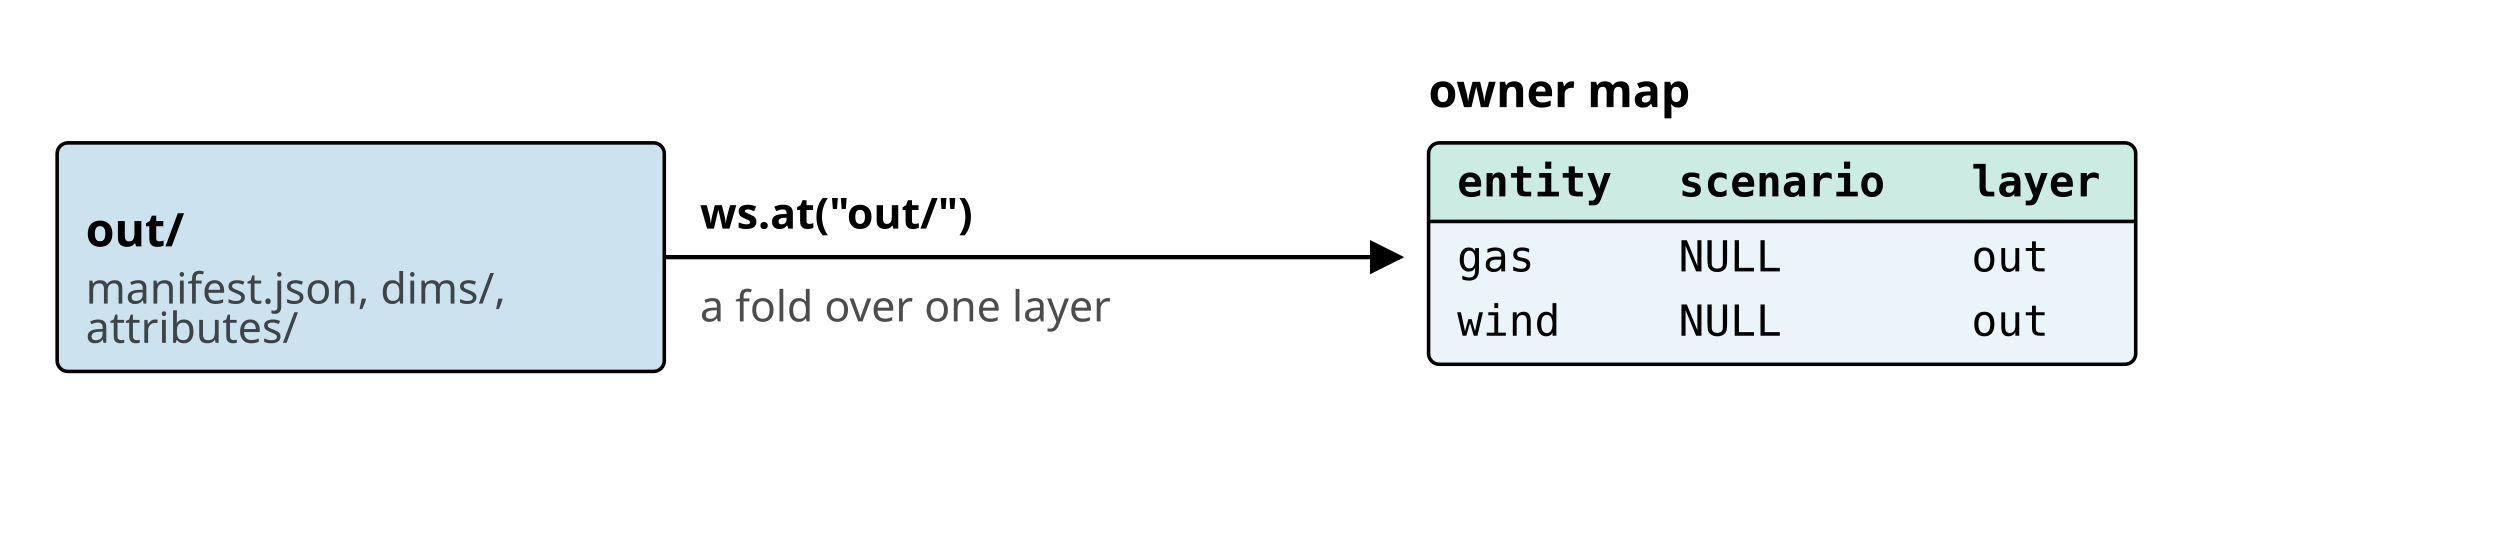
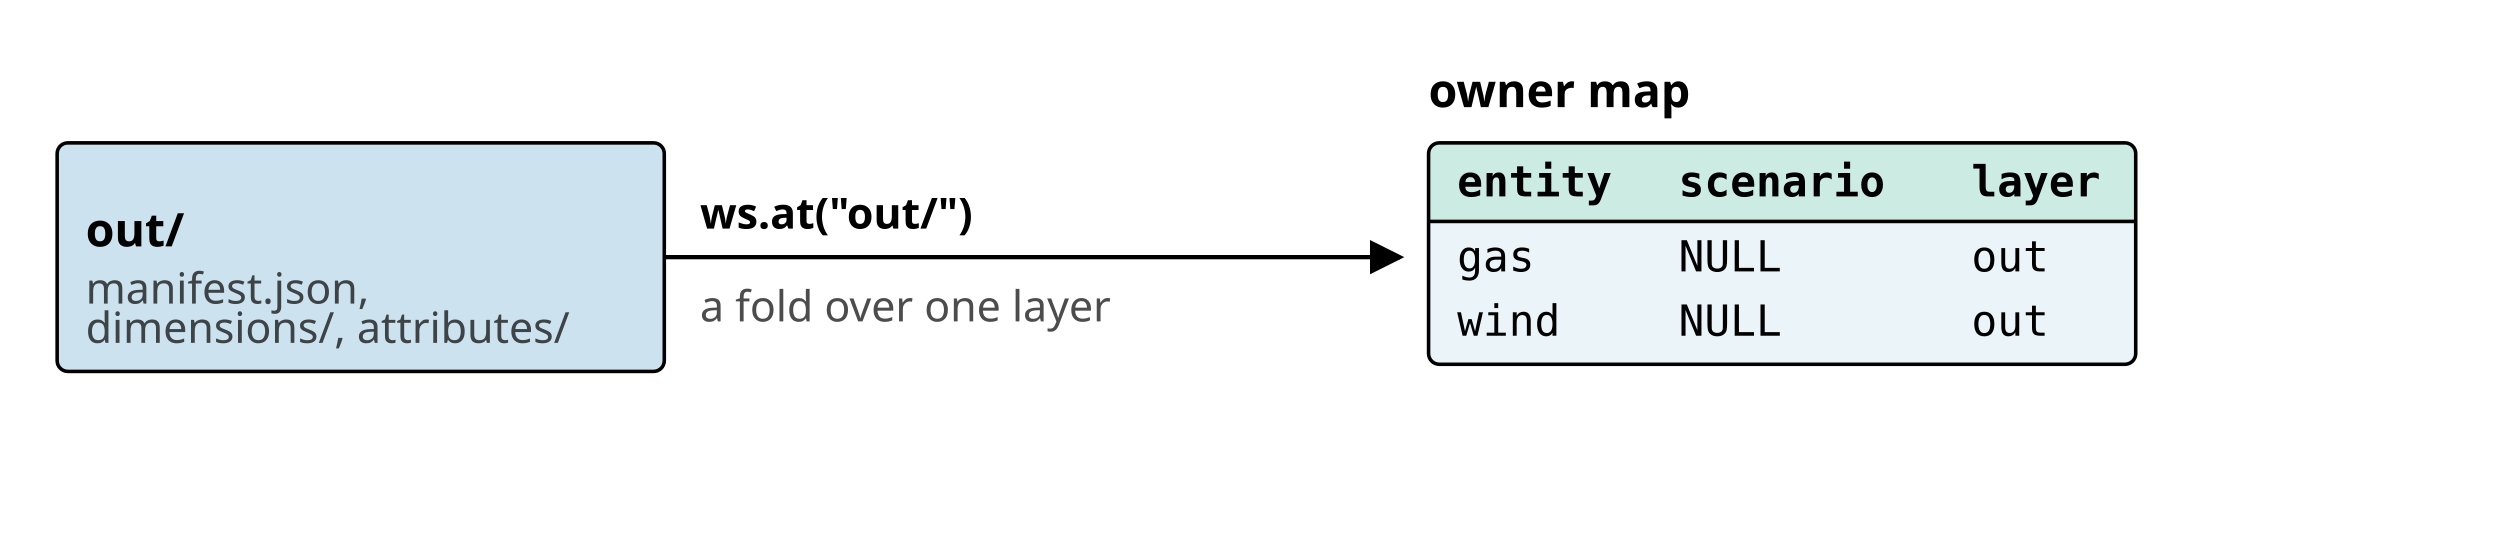
<svg xmlns="http://www.w3.org/2000/svg" viewBox="0 0 700 150" width="700" height="150" style="max-width: 100%; height: auto" role="img" aria-labelledby="rd-t rd-d" font-family="ui-sans-serif, system-ui, sans-serif" font-size="13">
  <defs>
    <marker id="rd-arrow" viewBox="0 0 8 8" refX="7" refY="4" markerWidth="8" markerHeight="8" orient="auto">
      <path d="M0,0 L8,4 L0,8 z" fill="currentColor" />
    </marker>
    <pattern id="rd-hatch" width="8" height="8" patternUnits="userSpaceOnUse" patternTransform="rotate(45)">
      <line x1="0" y1="0" x2="0" y2="8" stroke="#D55E00" stroke-opacity="0.65" stroke-width="3.5" />
    </pattern>
  </defs>
  <g stroke="none">
    <rect x="16" y="40" width="170" height="64" rx="3" fill="#0072B2" fill-opacity="0.2" />
    <path d="M400,62 V43 A3,3 0 0 1 403,40 H595 A3,3 0 0 1 598,43 V62 Z" fill="#009E73" fill-opacity="0.2" />
    <rect x="400" y="62" width="198" height="18" fill="#0072B2" fill-opacity="0.08" />
    <path d="M400,80 H598 V99 A3,3 0 0 1 595,102 H403 A3,3 0 0 1 400,99 Z" fill="#0072B2" fill-opacity="0.08" />
  </g>
  <g fill="currentColor">
    <text x="24" y="69.0" font-weight="bold">out/</text>
-     <text x="24" y="85.0" fill-opacity="0.7" font-size="12">manifest.json, dims/,</text>
-     <text x="24" y="96" fill-opacity="0.7" font-size="12">attributes/</text>
+     <text x="24" y="85.0" fill-opacity="0.7" font-size="12">manifest.json,</text>
+     <text x="24" y="96" fill-opacity="0.7" font-size="12">dimensions/, attributes/</text>
    <text x="400" y="30" font-weight="bold">owner map</text>
    <text x="408" y="55" font-weight="bold" font-family="ui-monospace, SFMono-Regular, Menlo, monospace" font-size="12">entity</text>
    <text x="470" y="55" font-weight="bold" font-family="ui-monospace, SFMono-Regular, Menlo, monospace" font-size="12">scenario</text>
    <text x="552" y="55" font-weight="bold" font-family="ui-monospace, SFMono-Regular, Menlo, monospace" font-size="12">layer</text>
    <text x="408" y="76" font-family="ui-monospace, SFMono-Regular, Menlo, monospace" font-size="12">gas</text>
    <text x="470" y="76" font-family="ui-monospace, SFMono-Regular, Menlo, monospace" font-size="12">NULL</text>
    <text x="552" y="76" font-family="ui-monospace, SFMono-Regular, Menlo, monospace" font-size="12">out</text>
    <text x="408" y="94" font-family="ui-monospace, SFMono-Regular, Menlo, monospace" font-size="12">wind</text>
    <text x="470" y="94" font-family="ui-monospace, SFMono-Regular, Menlo, monospace" font-size="12">NULL</text>
    <text x="552" y="94" font-family="ui-monospace, SFMono-Regular, Menlo, monospace" font-size="12">out</text>
    <text x="196" y="64" font-weight="bold" font-size="12">ws.at("out/")</text>
    <text x="196" y="90" fill-opacity="0.7" font-size="12">a fold over one layer</text>
  </g>
  <g fill="none" stroke="currentColor" stroke-width="1">
    <rect x="16" y="40" width="170" height="64" rx="3" />
    <rect x="400" y="40" width="198" height="62" rx="3" />
    <line x1="400" y1="62" x2="598" y2="62" />
  </g>
  <g stroke="currentColor" fill="none" stroke-width="1.2" marker-end="url(#rd-arrow)">
    <path d="M186,72 L392,72" />
  </g>
</svg>
